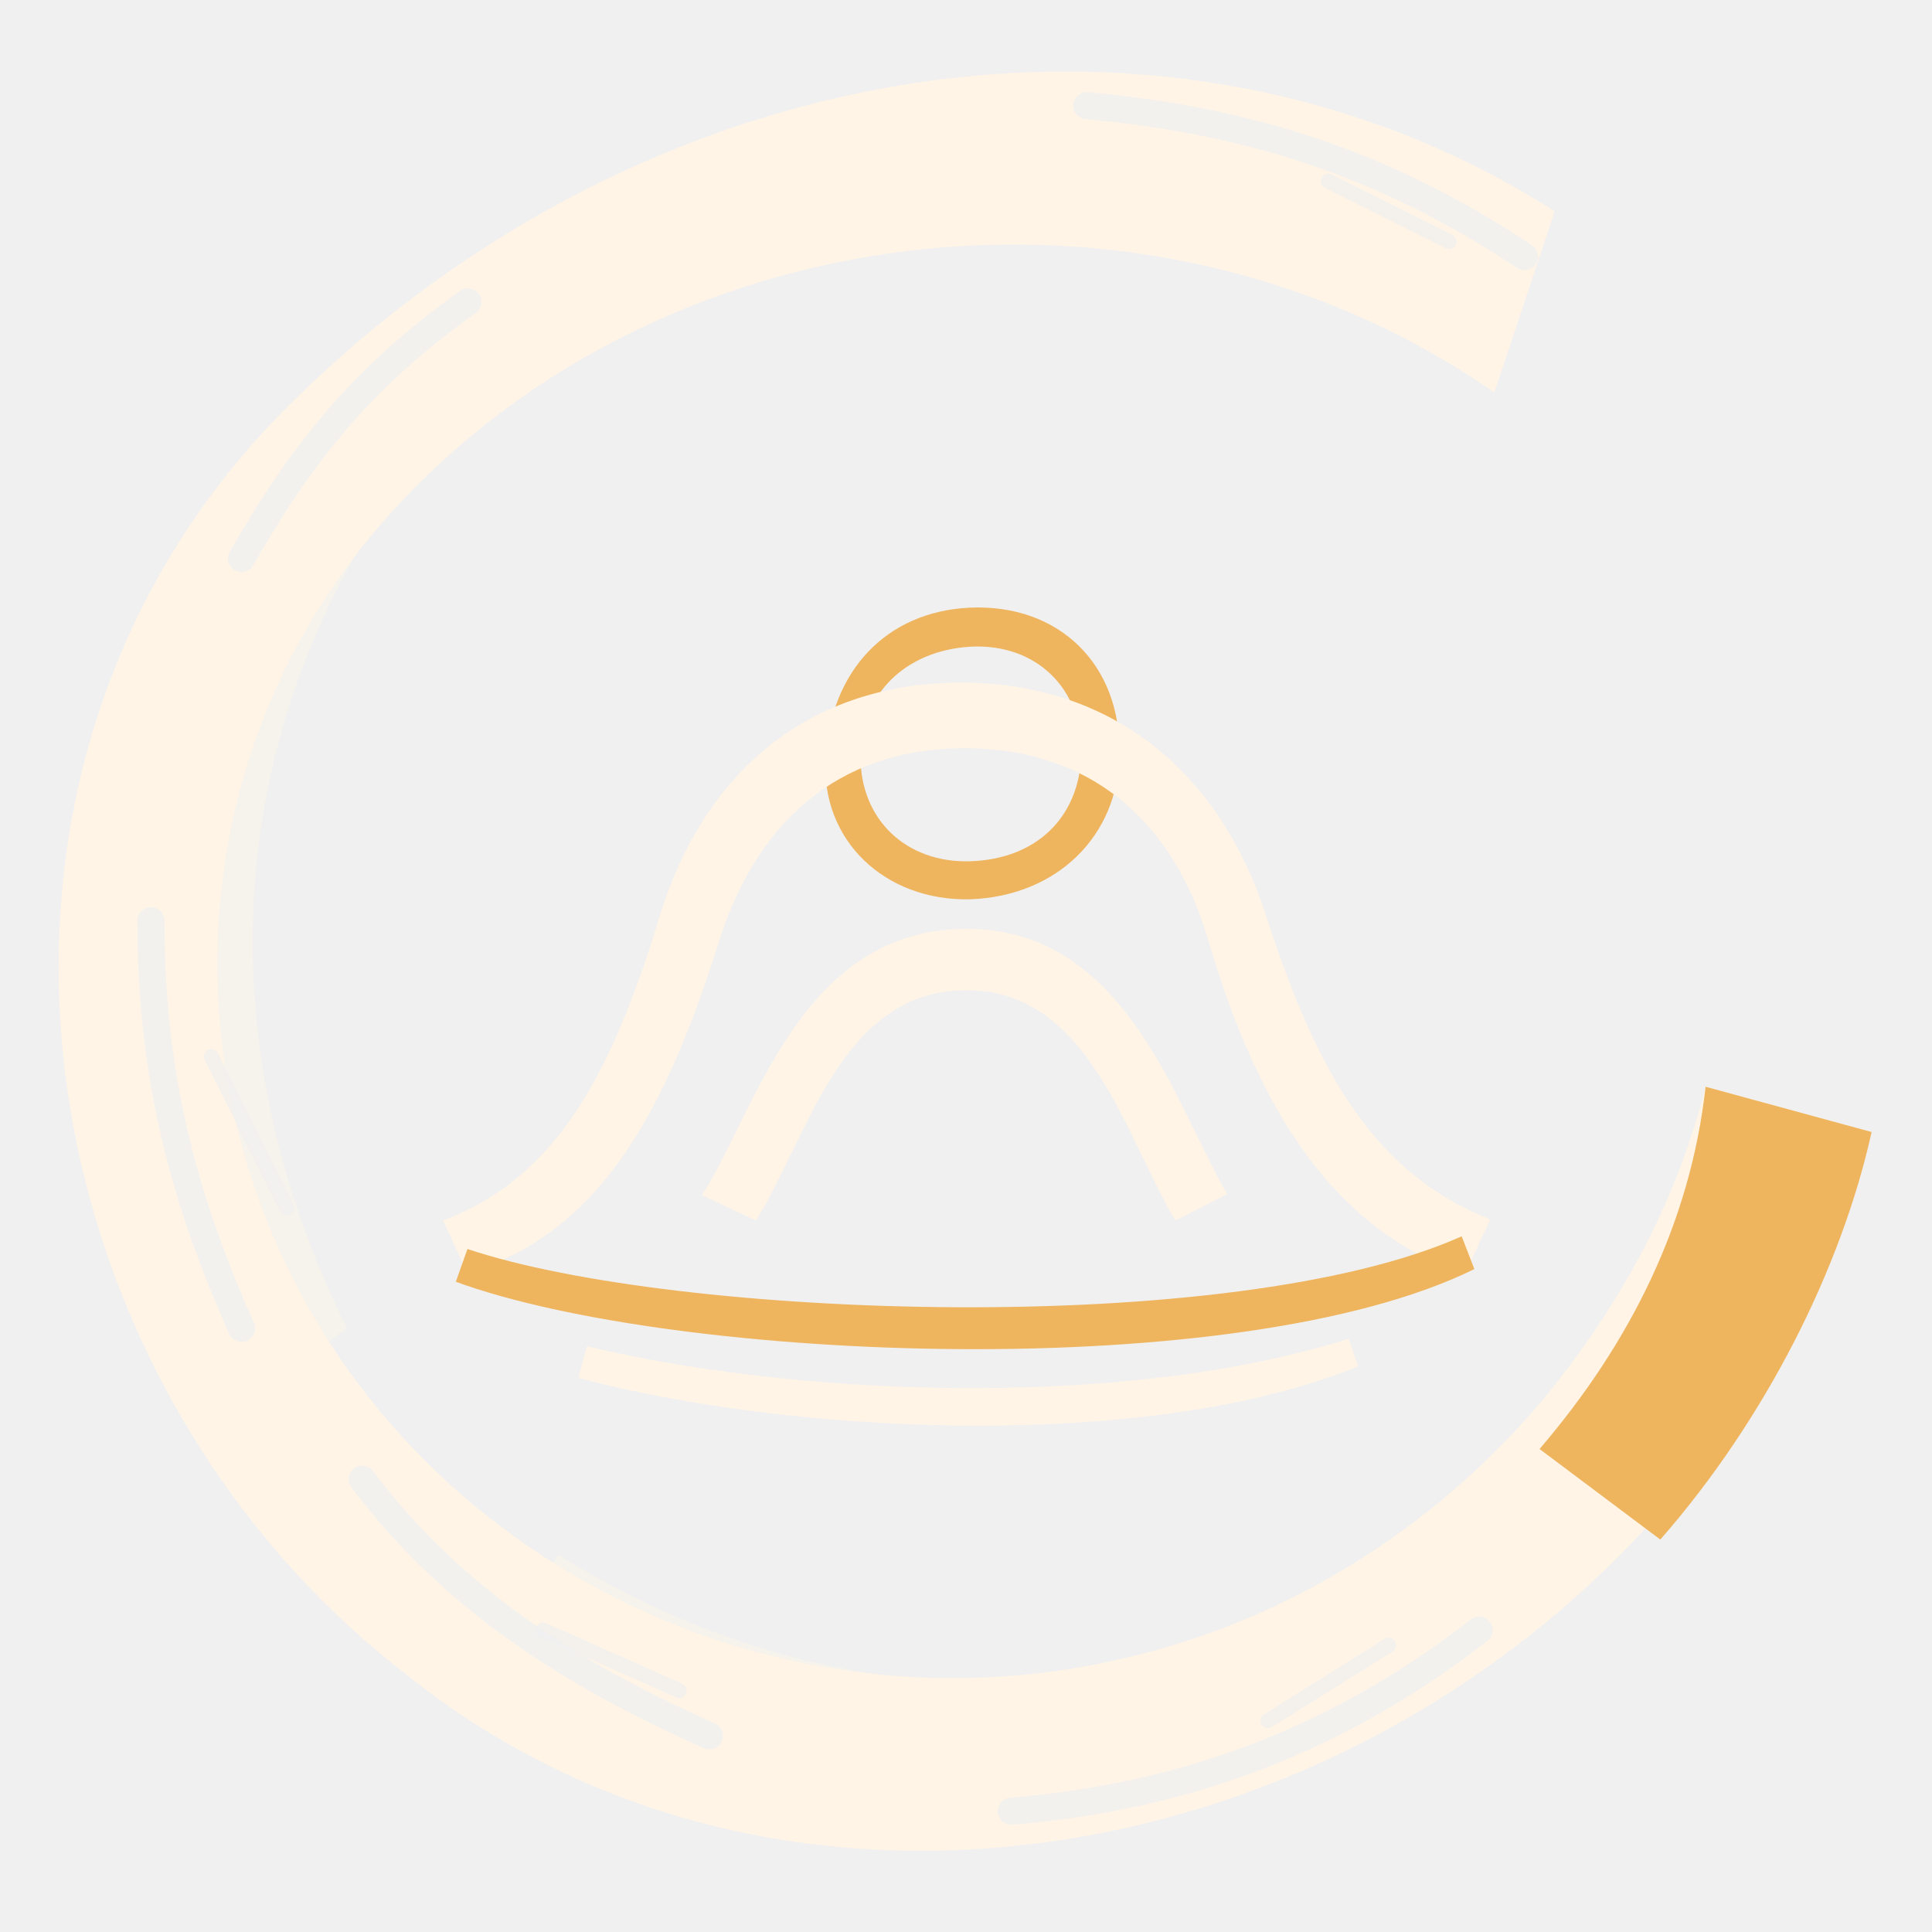
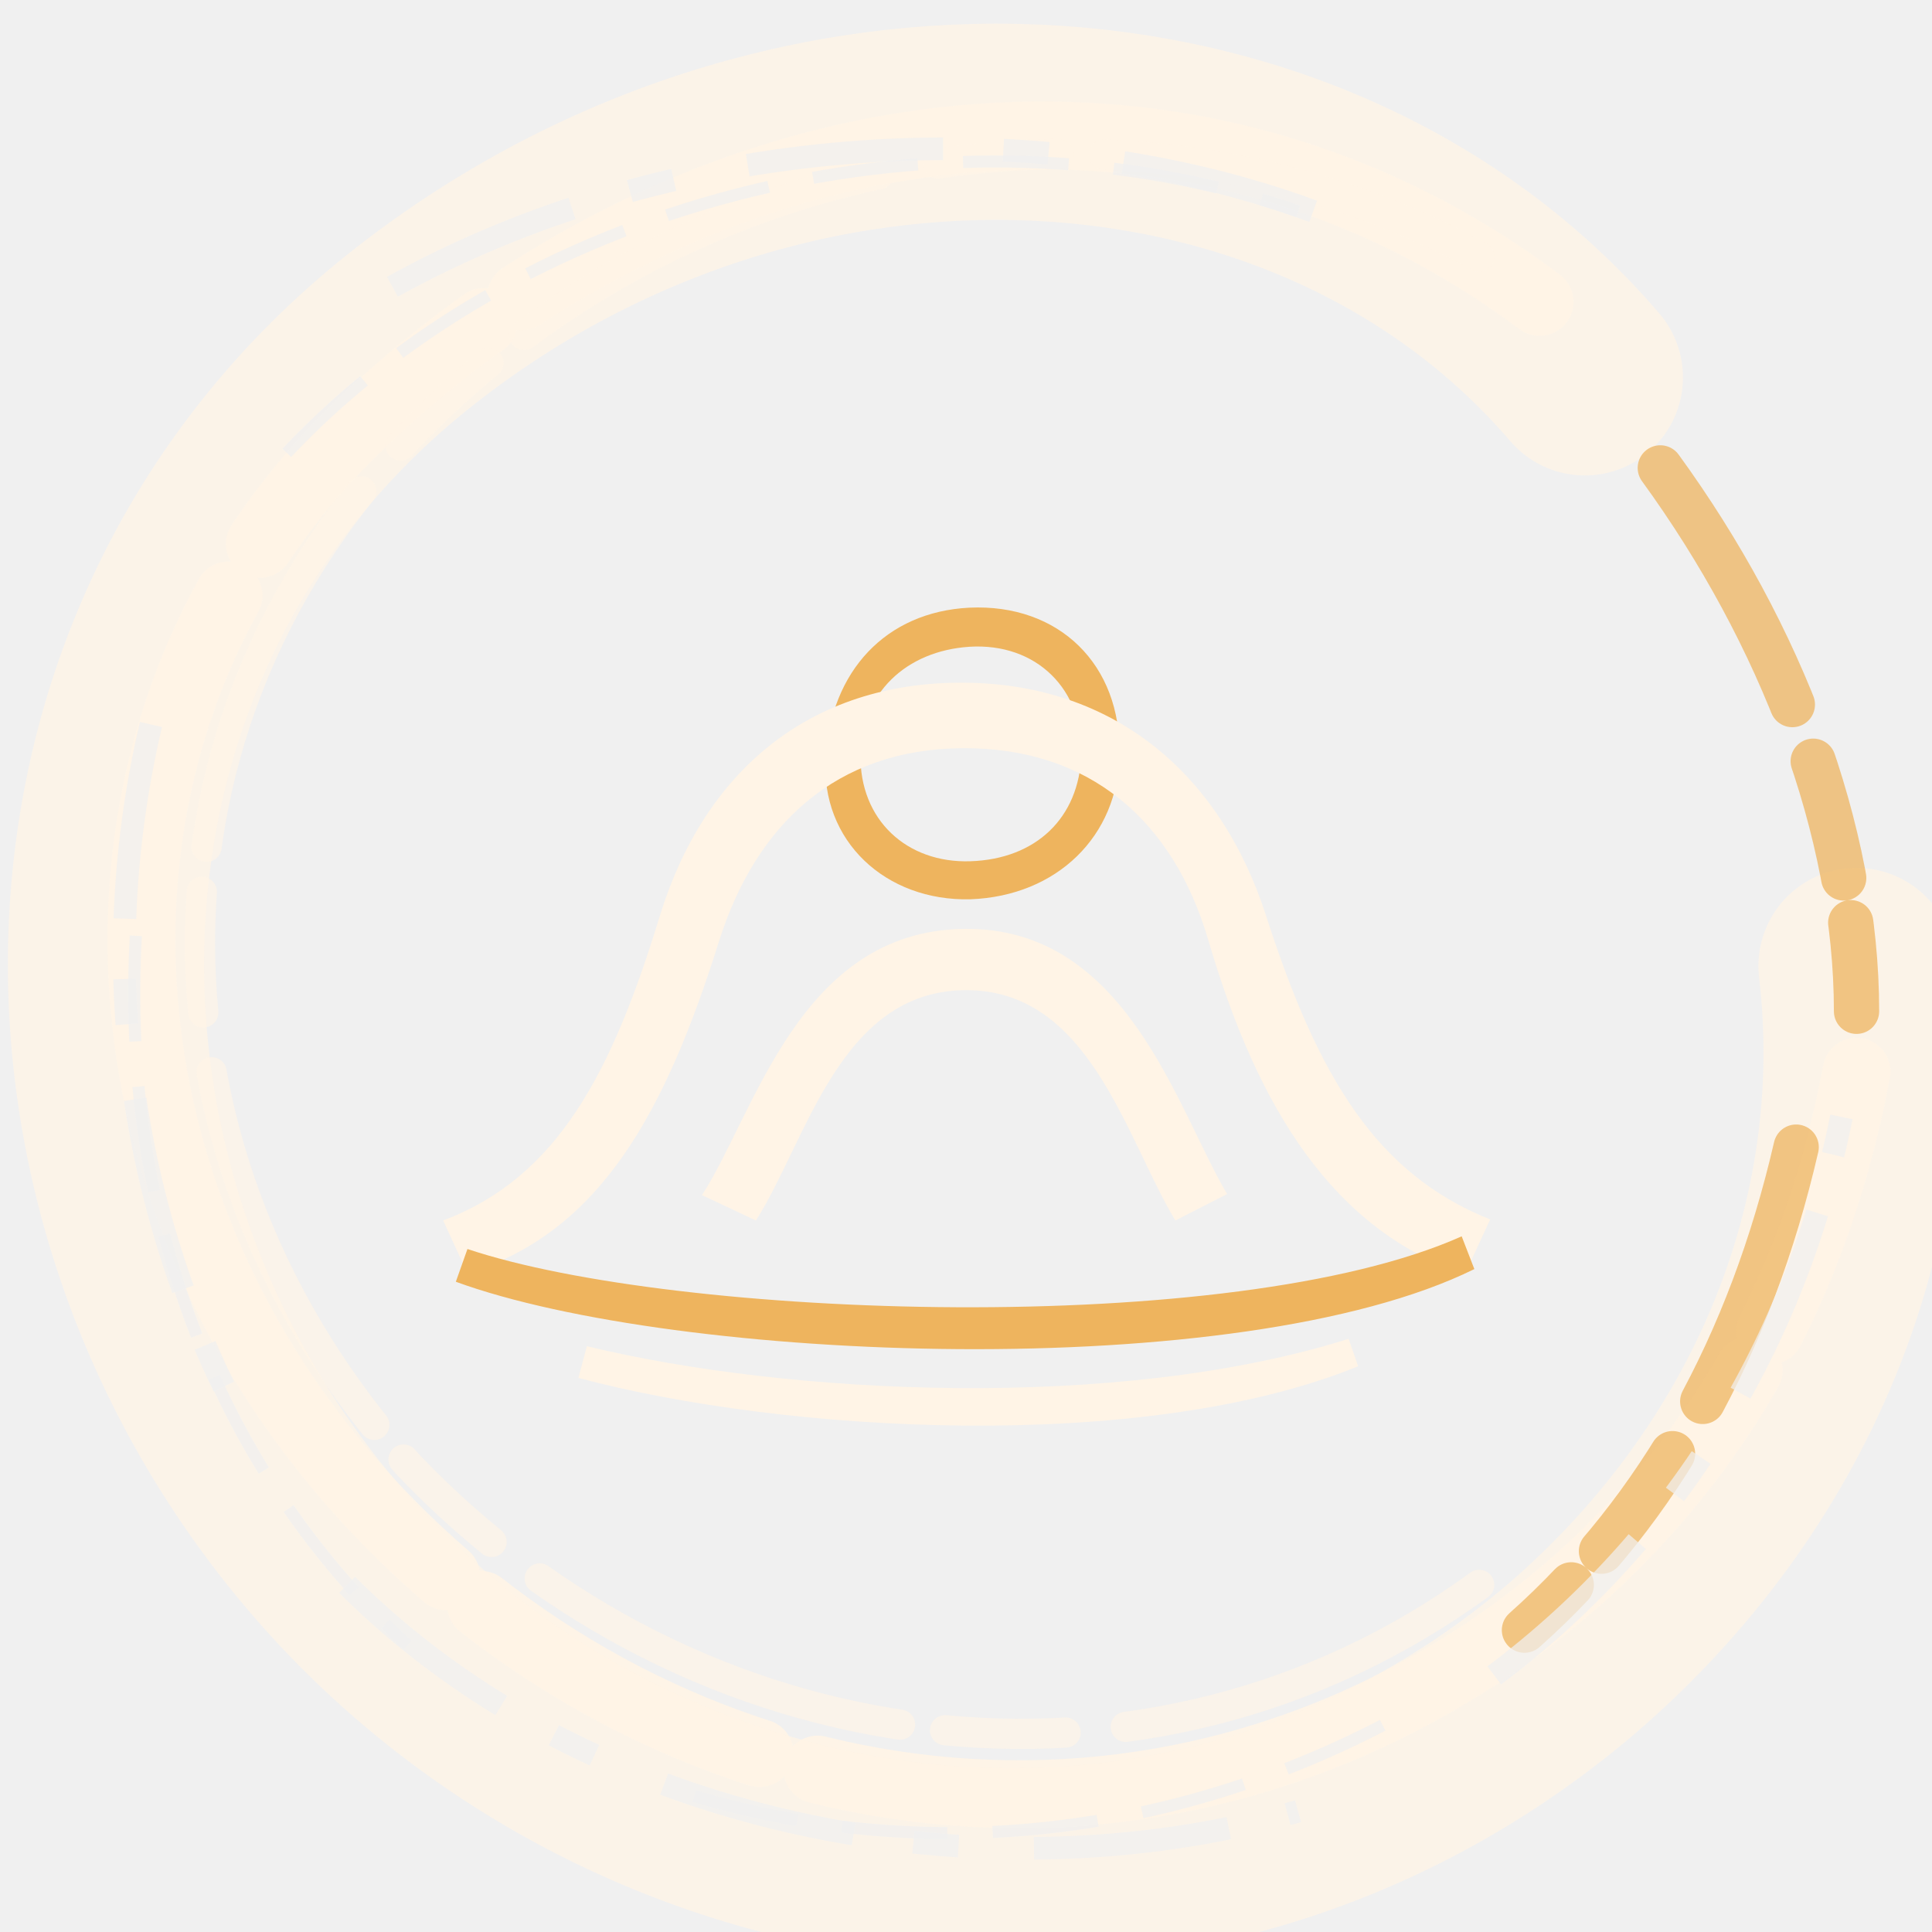
<svg xmlns="http://www.w3.org/2000/svg" viewBox="0 0 128 128" role="img" aria-labelledby="title desc">
  <defs>
-     <mask id="dry-brush">
+     <mask id="brush-grain">
      <rect width="128" height="128" fill="white" />
-       <path d="M72 7c11 1 20 4 29 10M31 20c-7 5-11 10-15 17M10 61c0 10 2 18 6 27M24 98c6 8 14 13 23 17M67 120c12-1 22-5 31-12" fill="none" stroke="black" stroke-width="1.8" stroke-linecap="round" opacity=".82" />
-       <path d="M88 12l8 4m-82 54 5 10m17 28 9 4m39 2 8-5" fill="none" stroke="black" stroke-width="1" stroke-linecap="round" opacity=".72" />
+       <path d="M26 19c18-10 42-12 61-5M10 48c-4 17-1 34 7 48M23 105c16 16 42 21 63 15M99 111c12-9 20-22 23-37" fill="none" stroke="black" stroke-width="1.5" stroke-dasharray="13 4 3 5" opacity=".72" />
+       <path d="M19 30c16-17 44-24 67-16M9 62c-1 18 5 35 18 47M46 119c17 5 34 2 48-6" fill="none" stroke="black" stroke-width=".8" stroke-dasharray="7 3" opacity=".7" />
    </mask>
  </defs>
-   <g mask="url(#dry-brush)">
-     <path fill="#fff4e6" fill-rule="evenodd" d="M103 14C78-2 43 3 19 27-5 51 1 91 27 111c25 20 63 13 84-12 7-8 11-16 13-24l-11-3c-2 8-6 15-11 21-18 21-48 24-69 8-21-16-25-46-8-66 18-21 51-25 74-9l4-12Z" />
-     <path fill="#fff4e6" opacity=".38" d="M20 32c-12 18-11 42-1 59l4-3c-8-16-9-35 1-52l-4-4Zm14 75c17 11 39 12 56 4l-2-4c-17 7-35 6-51-4l-3 4Z" />
-     <path fill="#eeb45e" d="M113 72c-1 9-5 17-11 24l8 6c7-8 12-18 14-27l-11-3Z" />
+   <g fill="none" stroke-linecap="round" stroke-linejoin="round" mask="url(#brush-grain)">
+     <path d="M105 25C87 4 52 2 27 22 2 42 1 78 21 102c20 24 57 30 83 8 14-12 21-29 19-46" stroke="#fff4e6" stroke-width="13" opacity=".76" />
+     <path d="M102 20C78 2 46 7 24 28 4 47 5 78 24 99c19 21 50 27 75 10 13-9 21-22 24-38" stroke="#fff4e6" stroke-width="4.5" opacity=".9" stroke-dasharray="72 3 21 4" />
+     <path d="M98 17C76 5 47 9 28 28 8 48 9 77 27 97c19 20 49 24 71 8" stroke="#fff4e6" stroke-width="2" opacity=".65" stroke-dasharray="26 3 8 4" />
+     <path d="M110 31c8 11 13 24 13 36M119 76c-3 13-9 24-18 32" stroke="#eeb45e" stroke-width="3" opacity=".74" stroke-dasharray="18 4 8 3" />
  </g>
  <g transform="translate(19 18) scale(.7)" fill-rule="evenodd">
    <path fill="#eeb45e" d="M51 46c.5-8.2 5.7-13.8 13.6-14.2 8.5-.4 14.4 5.4 14.2 13.9-.1 7.7-5.9 13.4-14.1 13.7-8 .2-14.2-5.5-13.7-13.4Zm3.3-.3c-.1 6.2 4.4 10.3 10.4 10.1 6.2-.2 10.3-4.1 10.5-10.1.2-6.1-4.2-10.6-10.6-10.2-6 .4-10.2 4.4-10.3 10.2Z" />
    <path fill="#fff4e6" d="M14.8 89.8c10.9-4.1 16-14.1 20.5-28.8 4.2-13.7 14.2-22.2 28.8-22.1 14.3.1 24.3 8.7 28.6 22.1 4.9 15.2 10.4 24.4 21.2 28.7l-2.4 5.2c-12.4-4.2-19.6-15.6-24.3-31.7-3.3-11.2-11.2-18.2-23.3-18.1-11.9.1-19.5 7.2-23 18.3-5 15.9-11.1 27.5-23.8 31.4l-2.3-5Z" />
    <path fill="#fff4e6" d="M39.3 87.4c5-7.7 9.2-25 24.8-25.2 15.4-.2 20.1 17 24.9 25.1l-4.9 2.5C79.4 82 76 67.9 64.2 68c-11.9.1-15 14.3-19.8 21.8l-5.1-2.4Z" />
    <path fill="#eeb45e" d="M17.1 92.5c19.7 6.6 72.4 8.5 94.1-1.2l1.2 3.1c-22.3 11-75.6 8.8-96.4 1.2l1.1-3.1Z" />
    <path fill="#fff4e6" d="M28.4 101.7c19 4.6 50.2 6.2 72.1-.7l.9 2.6c-20.4 8.3-54.3 6.3-73.8 1.1l.8-3Z" />
  </g>
</svg>
